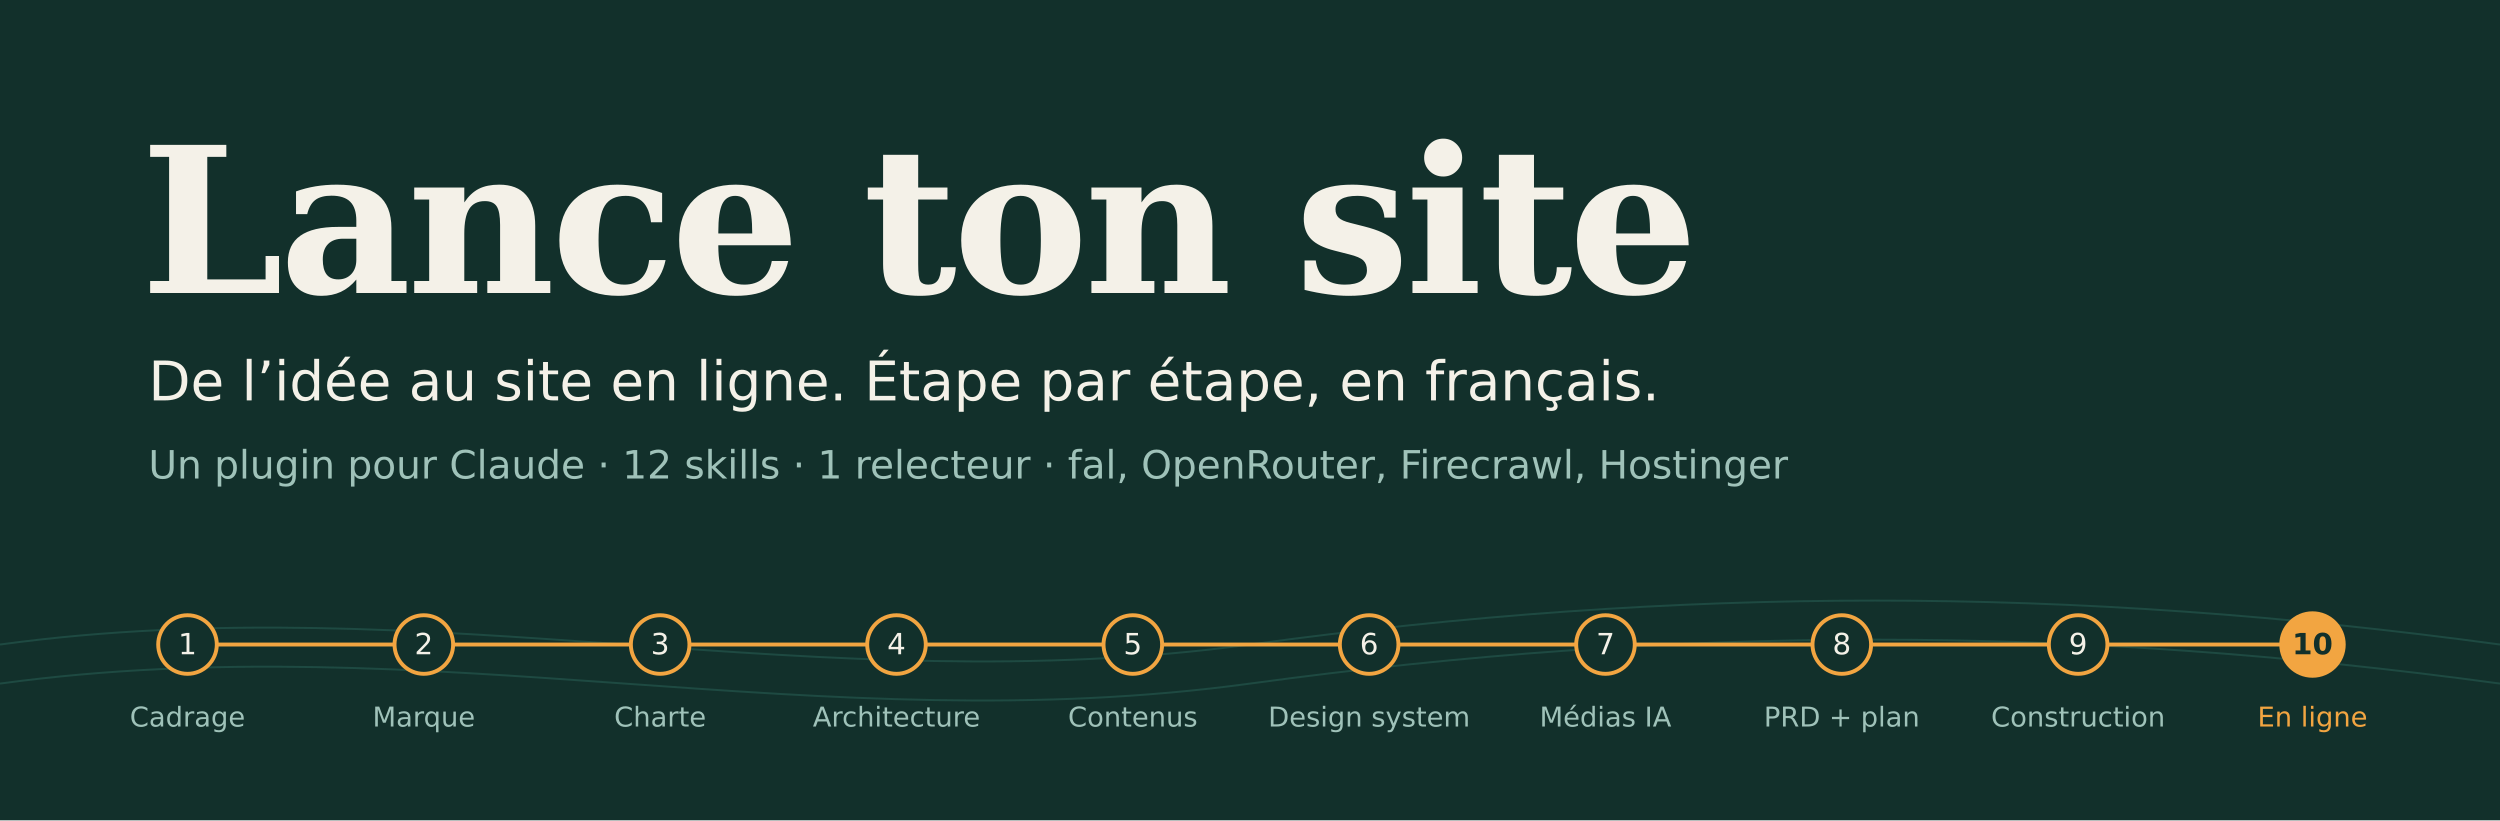
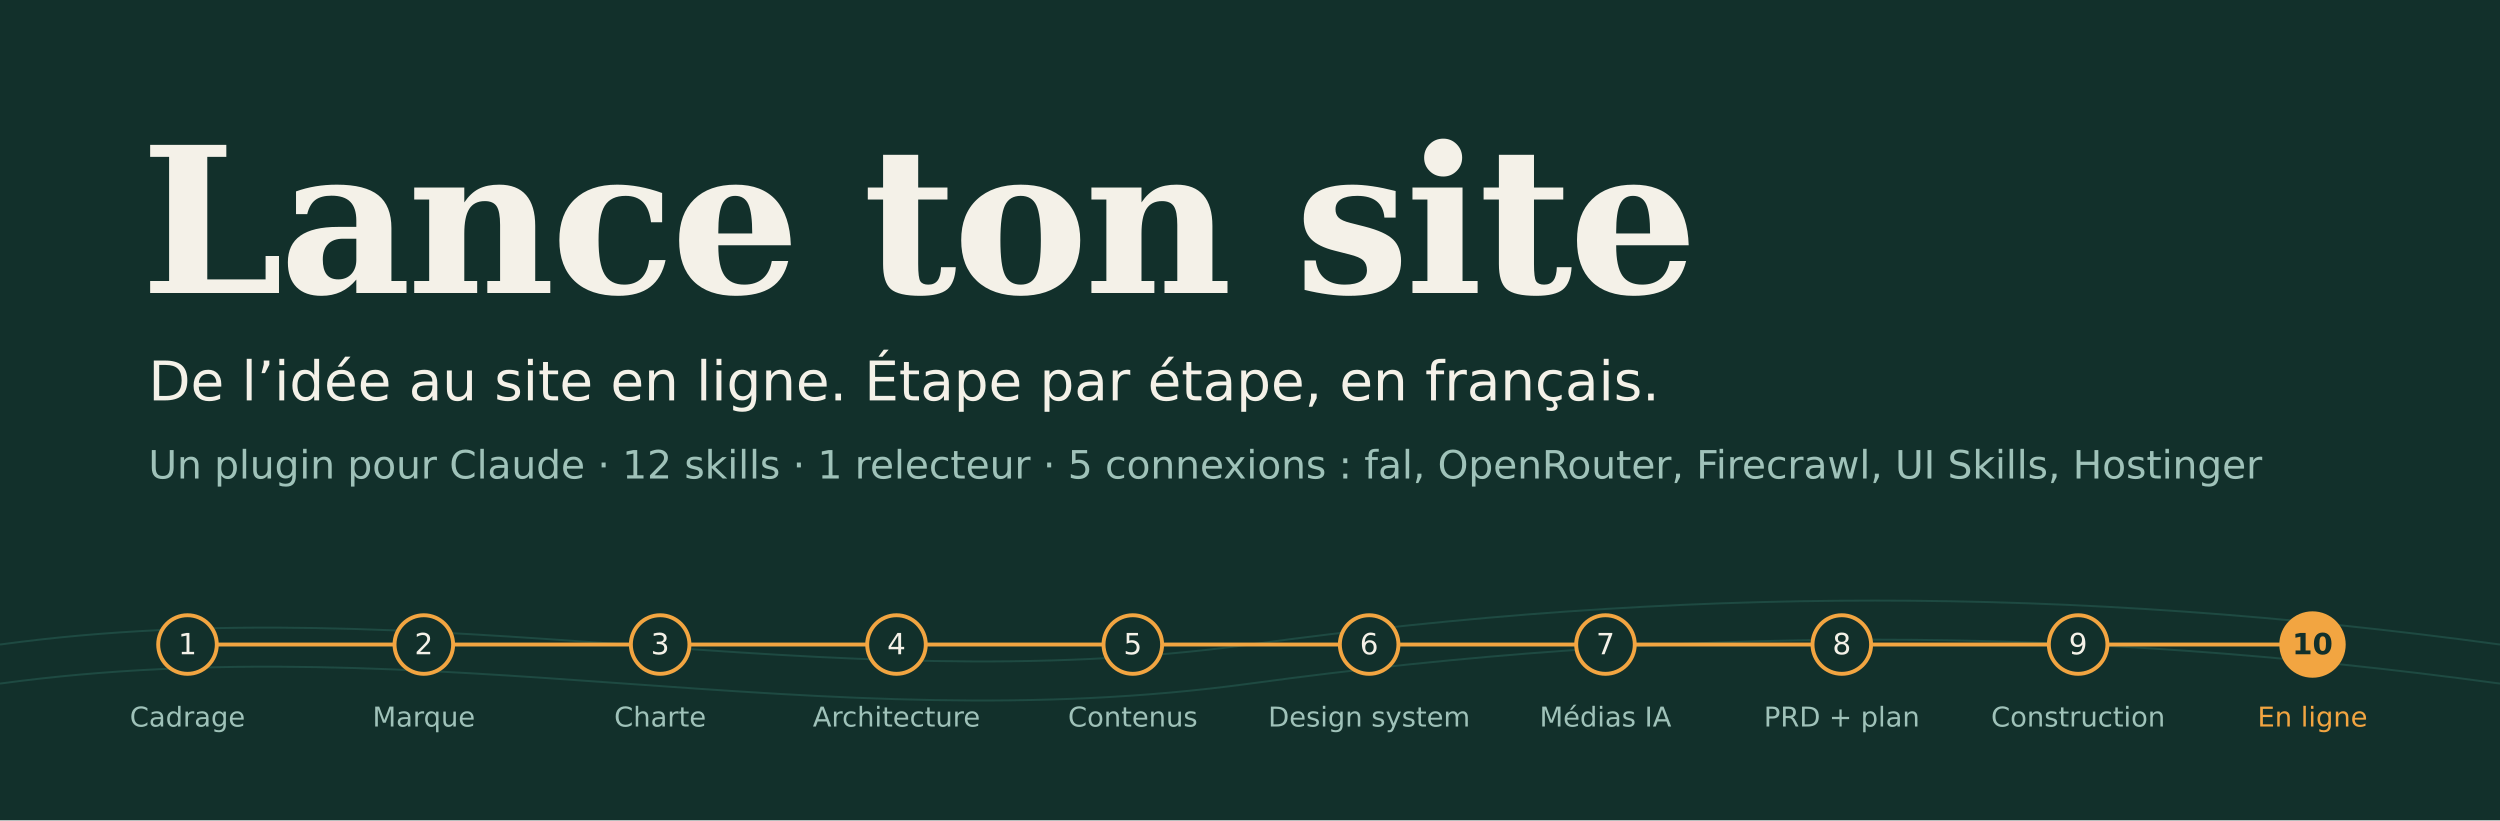
<svg xmlns="http://www.w3.org/2000/svg" width="1280" height="420" viewBox="0 0 1280 420">
  <rect width="1280" height="420" fill="#12302B" />
  <g fill="none" stroke="#1E4A42" stroke-width="1">
    <path d="M0 330 C 220 300, 420 360, 640 330 S 1060 300, 1280 330" />
    <path d="M0 350 C 220 320, 420 380, 640 350 S 1060 320, 1280 350" />
  </g>
  <text x="72" y="150" font-family="DejaVu Serif, Georgia, serif" font-size="104" font-weight="700" fill="#F4F1E8" letter-spacing="-2">Lance ton site</text>
  <text x="76" y="205" font-family="DejaVu Sans, Helvetica, sans-serif" font-size="28" fill="#F4F1E8">De l’idée au site en ligne. Étape par étape, en français.</text>
-   <text x="76" y="245" font-family="DejaVu Sans, Helvetica, sans-serif" font-size="20" fill="#9FC2B9">Un plugin pour Claude · 12 skills · 1 relecteur · fal, OpenRouter, Firecrawl, Hostinger</text>
+   <text x="76" y="245" font-family="DejaVu Sans, Helvetica, sans-serif" font-size="20" fill="#9FC2B9">Un plugin pour Claude · 12 skills · 1 relecteur · 5 connexions : fal, OpenRouter, Firecrawl, UI Skills, Hostinger</text>
  <g font-family="DejaVu Sans, Helvetica, sans-serif" font-size="15" fill="#F4F1E8">
    <line x1="96" y1="330" x2="1184" y2="330" stroke="#F2A541" stroke-width="2" />
    <g id="pts">
      <circle cx="96" cy="330" r="15" fill="#12302B" stroke="#F2A541" stroke-width="2" />
      <text x="96" y="335" text-anchor="middle">1</text>
      <circle cx="217" cy="330" r="15" fill="#12302B" stroke="#F2A541" stroke-width="2" />
      <text x="217" y="335" text-anchor="middle">2</text>
      <circle cx="338" cy="330" r="15" fill="#12302B" stroke="#F2A541" stroke-width="2" />
      <text x="338" y="335" text-anchor="middle">3</text>
      <circle cx="459" cy="330" r="15" fill="#12302B" stroke="#F2A541" stroke-width="2" />
      <text x="459" y="335" text-anchor="middle">4</text>
      <circle cx="580" cy="330" r="15" fill="#12302B" stroke="#F2A541" stroke-width="2" />
      <text x="580" y="335" text-anchor="middle">5</text>
      <circle cx="701" cy="330" r="15" fill="#12302B" stroke="#F2A541" stroke-width="2" />
      <text x="701" y="335" text-anchor="middle">6</text>
      <circle cx="822" cy="330" r="15" fill="#12302B" stroke="#F2A541" stroke-width="2" />
      <text x="822" y="335" text-anchor="middle">7</text>
      <circle cx="943" cy="330" r="15" fill="#12302B" stroke="#F2A541" stroke-width="2" />
      <text x="943" y="335" text-anchor="middle">8</text>
      <circle cx="1064" cy="330" r="15" fill="#12302B" stroke="#F2A541" stroke-width="2" />
      <text x="1064" y="335" text-anchor="middle">9</text>
      <circle cx="1184" cy="330" r="17" fill="#F2A541" />
      <text x="1184" y="335" text-anchor="middle" fill="#12302B" font-weight="700">10</text>
    </g>
    <g fill="#9FC2B9" font-size="14" text-anchor="middle">
      <text x="96" y="372">Cadrage</text>
      <text x="217" y="372">Marque</text>
      <text x="338" y="372">Charte</text>
      <text x="459" y="372">Architecture</text>
      <text x="580" y="372">Contenus</text>
      <text x="701" y="372">Design system</text>
      <text x="822" y="372">Médias IA</text>
      <text x="943" y="372">PRD + plan</text>
      <text x="1064" y="372">Construction</text>
      <text x="1184" y="372" fill="#F2A541">En ligne</text>
    </g>
  </g>
</svg>
